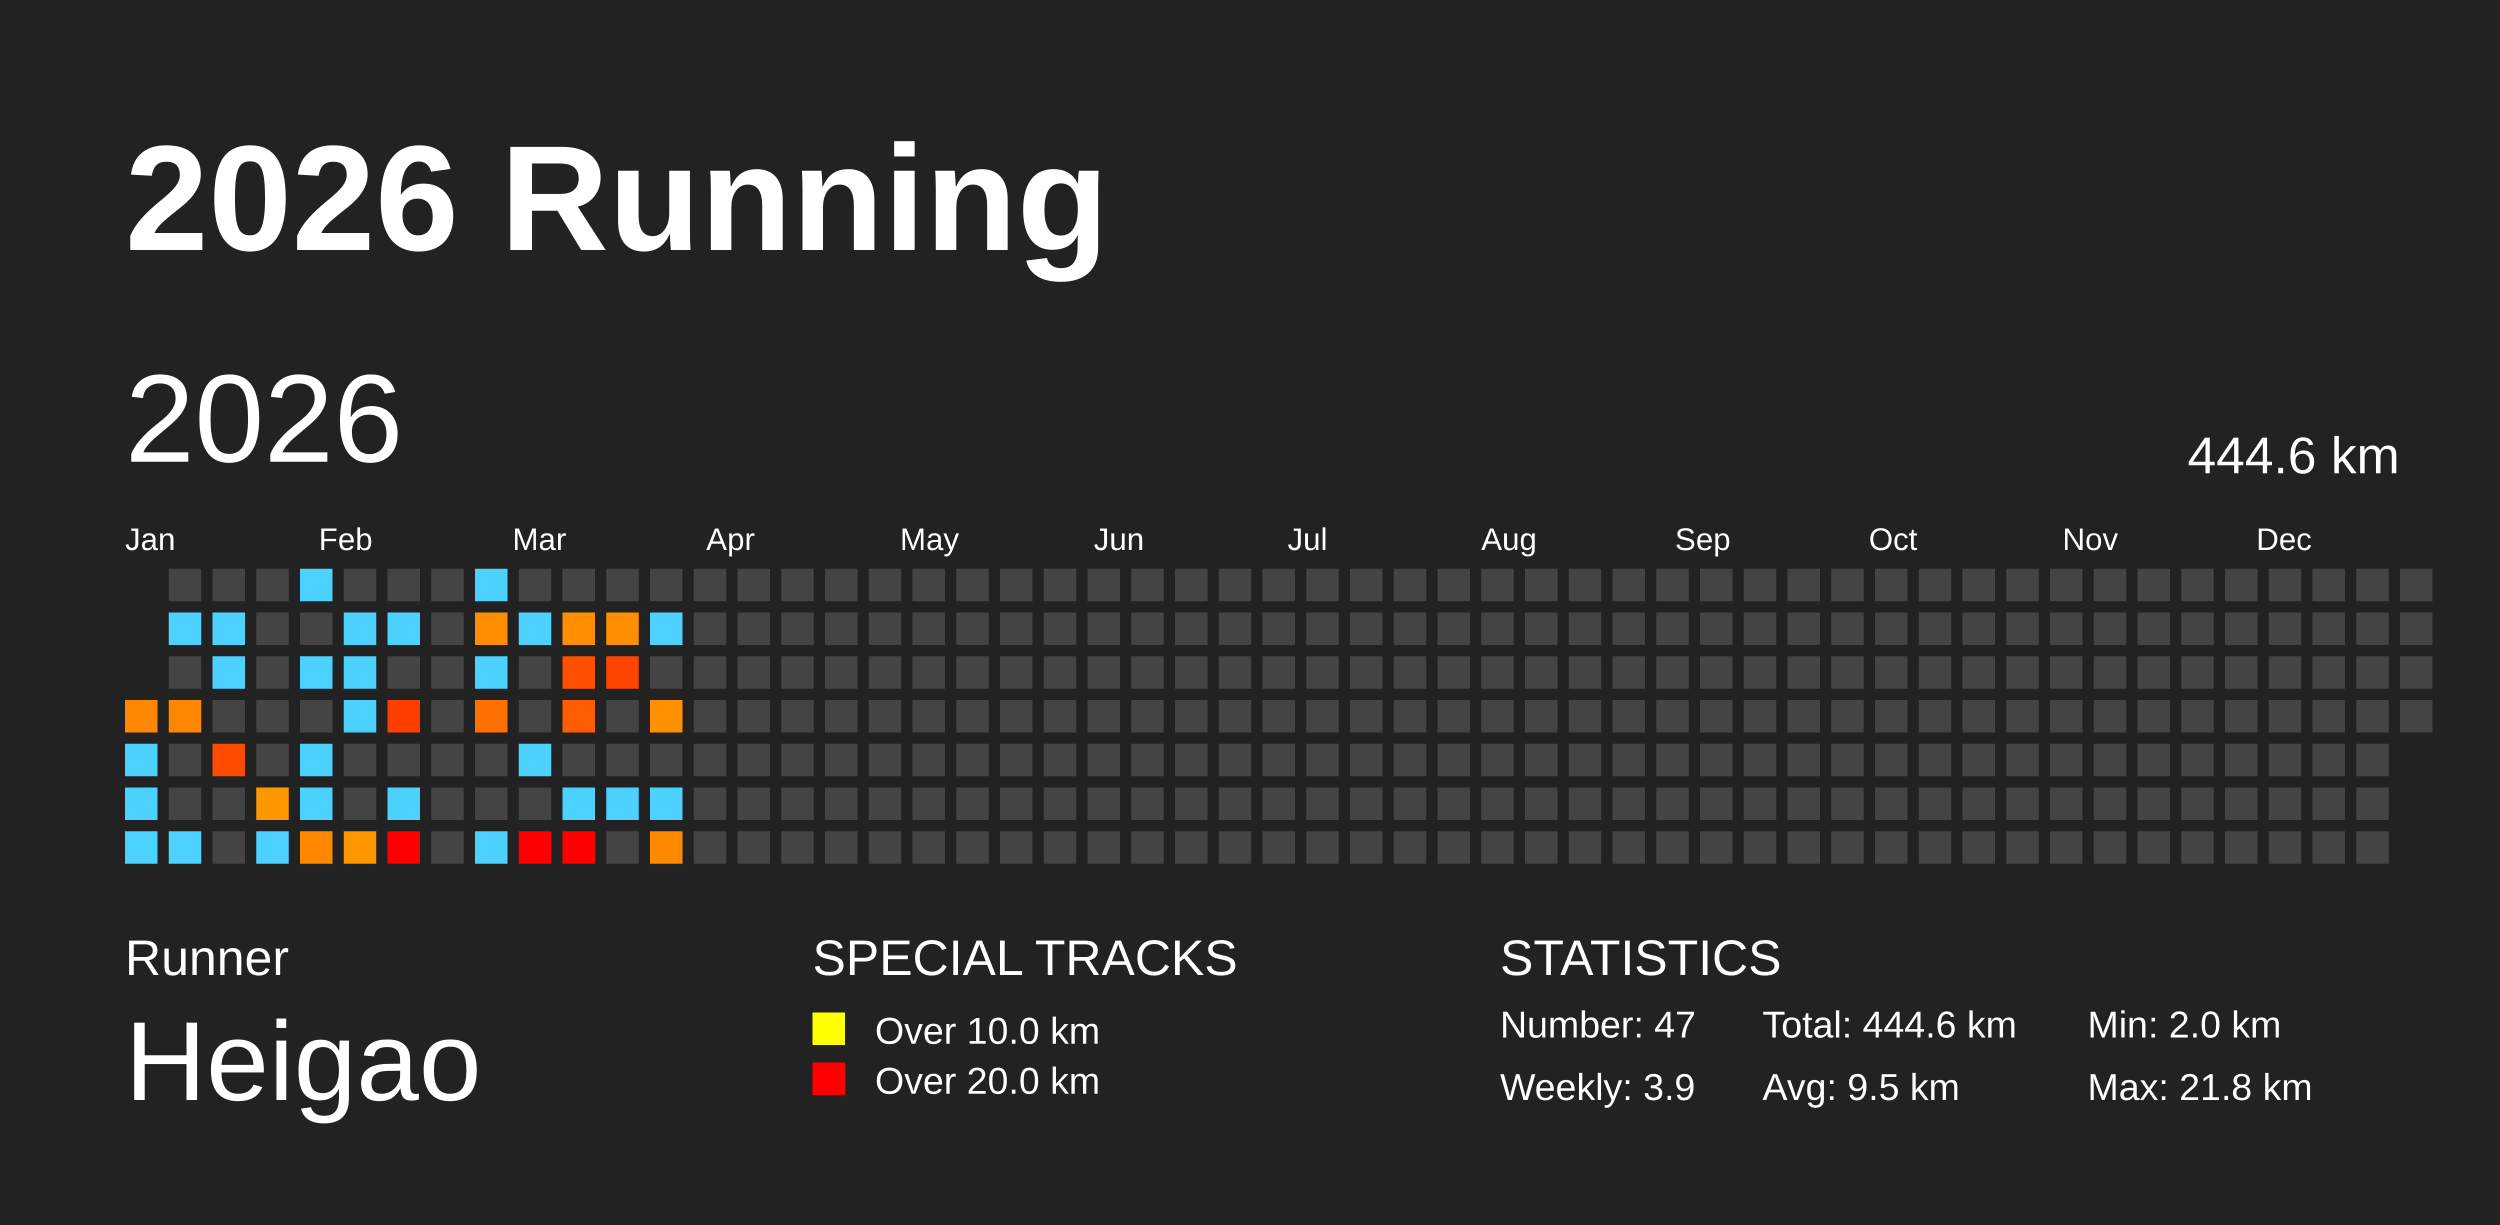
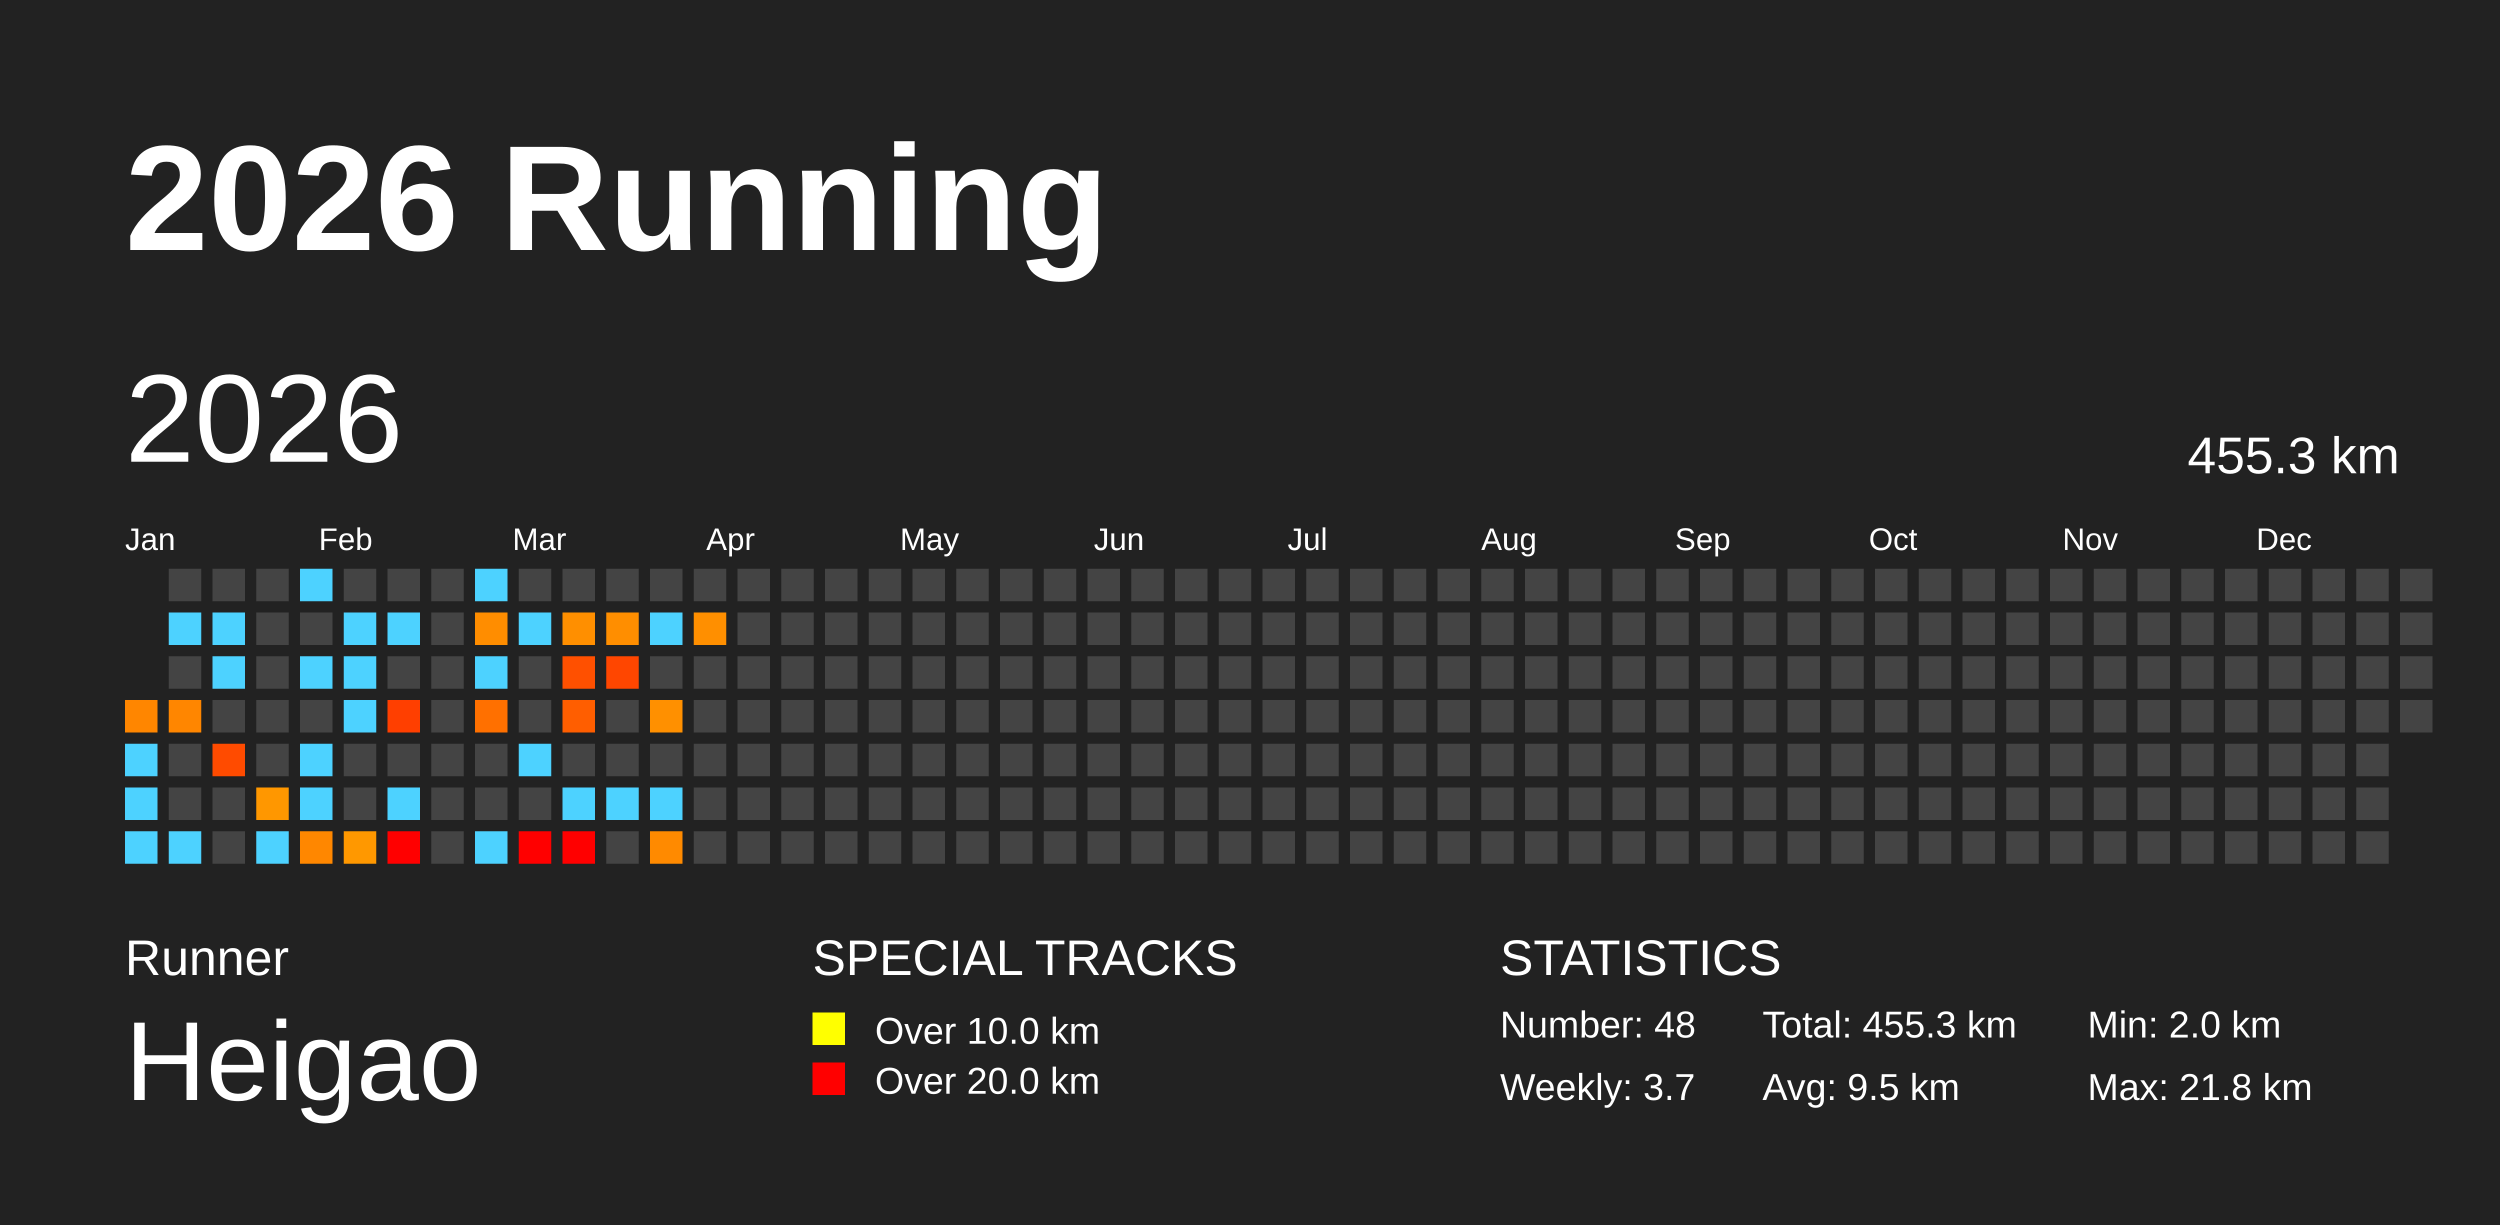
<svg xmlns="http://www.w3.org/2000/svg" baseProfile="full" height="98mm" version="1.1" viewBox="0,0,200,98" width="200mm">
  <defs />
  <rect fill="#222222" height="98" width="200" x="0" y="0" />
  <text fill="#FFFFFF" style="font-size:12px; font-family:Arial; font-weight:bold;" x="10" y="20">2026 Running</text>
  <text fill="#FFFFFF" style="font-size:4px; font-family:Arial" x="10" y="78">Runner</text>
  <text fill="#FFFFFF" style="font-size:9px; font-family:Arial" x="10" y="88">Heigao</text>
  <text fill="#FFFFFF" style="font-size:4px; font-family:Arial" x="65" y="78">SPECIAL TRACKS</text>
  <rect fill="yellow" height="2.6" width="2.6" x="65" y="81" />
  <text fill="#FFFFFF" style="font-size:3px; font-family:Arial" x="70" y="83.5">Over 10.0 km</text>
  <rect fill="red" height="2.6" width="2.6" x="65" y="85" />
  <text fill="#FFFFFF" style="font-size:3px; font-family:Arial" x="70" y="87.5">Over 20.0 km</text>
  <text fill="#FFFFFF" style="font-size:4px; font-family:Arial" x="120" y="78">STATISTICS</text>
-   <text fill="#FFFFFF" style="font-size:3px; font-family:Arial" x="120" y="83">Number: 47</text>
-   <text fill="#FFFFFF" style="font-size:3px; font-family:Arial" x="120" y="88">Weekly: 3.9</text>
-   <text fill="#FFFFFF" style="font-size:3px; font-family:Arial" x="141" y="83">Total: 444.6 km</text>
+   <text fill="#FFFFFF" style="font-size:3px; font-family:Arial" x="120" y="83">Number: 48</text>
+   <text fill="#FFFFFF" style="font-size:3px; font-family:Arial" x="120" y="88">Weekly: 3.7</text>
+   <text fill="#FFFFFF" style="font-size:3px; font-family:Arial" x="141" y="83">Total: 455.3 km</text>
  <text fill="#FFFFFF" style="font-size:3px; font-family:Arial" x="141" y="88">Avg: 9.5 km</text>
  <text fill="#FFFFFF" style="font-size:3px; font-family:Arial" x="167" y="83">Min: 2.0 km</text>
  <text fill="#FFFFFF" style="font-size:3px; font-family:Arial" x="167" y="88">Max: 21.8 km</text>
  <text dominant-baseline="hanging" fill="#FFFFFF" style="font-size:10.0px; font-family:Arial;" x="10" y="30">2026</text>
-   <text dominant-baseline="hanging" fill="#FFFFFF" style="font-size:4.125px; font-family:Arial;" x="175" y="35">444.6 km</text>
+   <text dominant-baseline="hanging" fill="#FFFFFF" style="font-size:4.125px; font-family:Arial;" x="175" y="35">455.3 km</text>
  <text fill="#FFFFFF" style="font-size:2.5px; font-family:Arial" x="10.0" y="44">Jan</text>
  <text fill="#FFFFFF" style="font-size:2.5px; font-family:Arial" x="25.5" y="44">Feb</text>
  <text fill="#FFFFFF" style="font-size:2.5px; font-family:Arial" x="41.0" y="44">Mar</text>
  <text fill="#FFFFFF" style="font-size:2.5px; font-family:Arial" x="56.5" y="44">Apr</text>
  <text fill="#FFFFFF" style="font-size:2.5px; font-family:Arial" x="72.0" y="44">May</text>
  <text fill="#FFFFFF" style="font-size:2.5px; font-family:Arial" x="87.5" y="44">Jun</text>
  <text fill="#FFFFFF" style="font-size:2.5px; font-family:Arial" x="103.0" y="44">Jul</text>
  <text fill="#FFFFFF" style="font-size:2.5px; font-family:Arial" x="118.5" y="44">Aug</text>
  <text fill="#FFFFFF" style="font-size:2.5px; font-family:Arial" x="134.0" y="44">Sep</text>
  <text fill="#FFFFFF" style="font-size:2.5px; font-family:Arial" x="149.5" y="44">Oct</text>
  <text fill="#FFFFFF" style="font-size:2.5px; font-family:Arial" x="165.0" y="44">Nov</text>
  <text fill="#FFFFFF" style="font-size:2.5px; font-family:Arial" x="180.5" y="44">Dec</text>
  <rect fill="#ff8600" height="2.6" width="2.6" x="10.0" y="56.0" />
  <rect fill="#4dd2ff" height="2.6" width="2.6" x="10.0" y="59.5" />
  <rect fill="#4dd2ff" height="2.6" width="2.6" x="10.0" y="63.0" />
  <rect fill="#4dd2ff" height="2.6" width="2.6" x="10.0" y="66.5" />
  <rect fill="#444444" height="2.6" width="2.6" x="13.5" y="45.5" />
  <rect fill="#4dd2ff" height="2.6" width="2.6" x="13.5" y="49.0" />
  <rect fill="#444444" height="2.6" width="2.6" x="13.5" y="52.5" />
  <rect fill="#ff8600" height="2.6" width="2.6" x="13.5" y="56.0" />
  <rect fill="#444444" height="2.6" width="2.6" x="13.5" y="59.5" />
  <rect fill="#444444" height="2.6" width="2.6" x="13.5" y="63.0" />
  <rect fill="#4dd2ff" height="2.6" width="2.6" x="13.5" y="66.5" />
  <rect fill="#444444" height="2.6" width="2.6" x="17.0" y="45.5" />
  <rect fill="#4dd2ff" height="2.6" width="2.6" x="17.0" y="49.0" />
  <rect fill="#4dd2ff" height="2.6" width="2.6" x="17.0" y="52.5" />
  <rect fill="#444444" height="2.6" width="2.6" x="17.0" y="56.0" />
  <rect fill="#ff4b00" height="2.6" width="2.6" x="17.0" y="59.5" />
  <rect fill="#444444" height="2.6" width="2.6" x="17.0" y="63.0" />
  <rect fill="#444444" height="2.6" width="2.6" x="17.0" y="66.5" />
  <rect fill="#444444" height="2.6" width="2.6" x="20.5" y="45.5" />
  <rect fill="#444444" height="2.6" width="2.6" x="20.5" y="49.0" />
  <rect fill="#444444" height="2.6" width="2.6" x="20.5" y="52.5" />
  <rect fill="#444444" height="2.6" width="2.6" x="20.5" y="56.0" />
  <rect fill="#444444" height="2.6" width="2.6" x="20.5" y="59.5" />
  <rect fill="#ff9700" height="2.6" width="2.6" x="20.5" y="63.0" />
  <rect fill="#4dd2ff" height="2.6" width="2.6" x="20.5" y="66.5" />
  <rect fill="#4dd2ff" height="2.6" width="2.6" x="24.0" y="45.5" />
  <rect fill="#444444" height="2.6" width="2.6" x="24.0" y="49.0" />
  <rect fill="#4dd2ff" height="2.6" width="2.6" x="24.0" y="52.5" />
  <rect fill="#444444" height="2.6" width="2.6" x="24.0" y="56.0" />
  <rect fill="#4dd2ff" height="2.6" width="2.6" x="24.0" y="59.5" />
  <rect fill="#4dd2ff" height="2.6" width="2.6" x="24.0" y="63.0" />
  <rect fill="#ff8700" height="2.6" width="2.6" x="24.0" y="66.5" />
  <rect fill="#444444" height="2.6" width="2.6" x="27.5" y="45.5" />
  <rect fill="#4dd2ff" height="2.6" width="2.6" x="27.5" y="49.0" />
  <rect fill="#4dd2ff" height="2.6" width="2.6" x="27.5" y="52.5" />
  <rect fill="#4dd2ff" height="2.6" width="2.6" x="27.5" y="56.0" />
  <rect fill="#444444" height="2.6" width="2.6" x="27.5" y="59.5" />
  <rect fill="#444444" height="2.6" width="2.6" x="27.5" y="63.0" />
  <rect fill="#ff9800" height="2.6" width="2.6" x="27.5" y="66.5" />
  <rect fill="#444444" height="2.6" width="2.6" x="31.0" y="45.5" />
  <rect fill="#4dd2ff" height="2.6" width="2.6" x="31.0" y="49.0" />
  <rect fill="#444444" height="2.6" width="2.6" x="31.0" y="52.5" />
  <rect fill="#ff3f00" height="2.6" width="2.6" x="31.0" y="56.0" />
  <rect fill="#444444" height="2.6" width="2.6" x="31.0" y="59.5" />
  <rect fill="#4dd2ff" height="2.6" width="2.6" x="31.0" y="63.0" />
  <rect fill="red" height="2.6" width="2.6" x="31.0" y="66.5" />
  <rect fill="#444444" height="2.6" width="2.6" x="34.5" y="45.5" />
  <rect fill="#444444" height="2.6" width="2.6" x="34.5" y="49.0" />
  <rect fill="#444444" height="2.6" width="2.6" x="34.5" y="52.5" />
  <rect fill="#444444" height="2.6" width="2.6" x="34.5" y="56.0" />
  <rect fill="#444444" height="2.6" width="2.6" x="34.5" y="59.5" />
  <rect fill="#444444" height="2.6" width="2.6" x="34.5" y="63.0" />
  <rect fill="#444444" height="2.6" width="2.6" x="34.5" y="66.5" />
  <rect fill="#4dd2ff" height="2.6" width="2.6" x="38.0" y="45.5" />
  <rect fill="#ff8d00" height="2.6" width="2.6" x="38.0" y="49.0" />
  <rect fill="#4dd2ff" height="2.6" width="2.6" x="38.0" y="52.5" />
  <rect fill="#ff7000" height="2.6" width="2.6" x="38.0" y="56.0" />
  <rect fill="#444444" height="2.6" width="2.6" x="38.0" y="59.5" />
  <rect fill="#444444" height="2.6" width="2.6" x="38.0" y="63.0" />
  <rect fill="#4dd2ff" height="2.6" width="2.6" x="38.0" y="66.5" />
  <rect fill="#444444" height="2.6" width="2.6" x="41.5" y="45.5" />
  <rect fill="#4dd2ff" height="2.6" width="2.6" x="41.5" y="49.0" />
  <rect fill="#444444" height="2.6" width="2.6" x="41.5" y="52.5" />
  <rect fill="#444444" height="2.6" width="2.6" x="41.5" y="56.0" />
  <rect fill="#4dd2ff" height="2.6" width="2.6" x="41.5" y="59.5" />
  <rect fill="#444444" height="2.6" width="2.6" x="41.5" y="63.0" />
  <rect fill="red" height="2.6" width="2.6" x="41.5" y="66.5" />
  <rect fill="#444444" height="2.6" width="2.6" x="45.0" y="45.5" />
  <rect fill="#ff8f00" height="2.6" width="2.6" x="45.0" y="49.0" />
  <rect fill="#ff5000" height="2.6" width="2.6" x="45.0" y="52.5" />
  <rect fill="#ff5e00" height="2.6" width="2.6" x="45.0" y="56.0" />
  <rect fill="#444444" height="2.6" width="2.6" x="45.0" y="59.5" />
  <rect fill="#4dd2ff" height="2.6" width="2.6" x="45.0" y="63.0" />
  <rect fill="red" height="2.6" width="2.6" x="45.0" y="66.5" />
  <rect fill="#444444" height="2.6" width="2.6" x="48.5" y="45.5" />
  <rect fill="#ff8e00" height="2.6" width="2.6" x="48.5" y="49.0" />
  <rect fill="#ff4600" height="2.6" width="2.6" x="48.5" y="52.5" />
  <rect fill="#444444" height="2.6" width="2.6" x="48.5" y="56.0" />
  <rect fill="#444444" height="2.6" width="2.6" x="48.5" y="59.5" />
  <rect fill="#4dd2ff" height="2.6" width="2.6" x="48.5" y="63.0" />
  <rect fill="#444444" height="2.6" width="2.6" x="48.5" y="66.5" />
  <rect fill="#444444" height="2.6" width="2.6" x="52.0" y="45.5" />
  <rect fill="#4dd2ff" height="2.6" width="2.6" x="52.0" y="49.0" />
  <rect fill="#444444" height="2.6" width="2.6" x="52.0" y="52.5" />
  <rect fill="#ff9000" height="2.6" width="2.6" x="52.0" y="56.0" />
  <rect fill="#444444" height="2.6" width="2.6" x="52.0" y="59.5" />
  <rect fill="#4dd2ff" height="2.6" width="2.6" x="52.0" y="63.0" />
  <rect fill="#ff8a00" height="2.6" width="2.6" x="52.0" y="66.5" />
  <rect fill="#444444" height="2.6" width="2.6" x="55.5" y="45.5" />
-   <rect fill="#444444" height="2.6" width="2.6" x="55.5" y="49.0" />
+   <rect fill="#ff8f00" height="2.6" width="2.6" x="55.5" y="49.0" />
  <rect fill="#444444" height="2.6" width="2.6" x="55.5" y="52.5" />
  <rect fill="#444444" height="2.6" width="2.6" x="55.5" y="56.0" />
  <rect fill="#444444" height="2.6" width="2.6" x="55.5" y="59.5" />
  <rect fill="#444444" height="2.6" width="2.6" x="55.5" y="63.0" />
  <rect fill="#444444" height="2.6" width="2.6" x="55.5" y="66.5" />
  <rect fill="#444444" height="2.6" width="2.6" x="59.0" y="45.5" />
  <rect fill="#444444" height="2.6" width="2.6" x="59.0" y="49.0" />
  <rect fill="#444444" height="2.6" width="2.6" x="59.0" y="52.5" />
  <rect fill="#444444" height="2.6" width="2.6" x="59.0" y="56.0" />
  <rect fill="#444444" height="2.6" width="2.6" x="59.0" y="59.5" />
  <rect fill="#444444" height="2.6" width="2.6" x="59.0" y="63.0" />
  <rect fill="#444444" height="2.6" width="2.6" x="59.0" y="66.5" />
  <rect fill="#444444" height="2.6" width="2.6" x="62.5" y="45.5" />
  <rect fill="#444444" height="2.6" width="2.6" x="62.5" y="49.0" />
  <rect fill="#444444" height="2.6" width="2.6" x="62.5" y="52.5" />
  <rect fill="#444444" height="2.6" width="2.6" x="62.5" y="56.0" />
  <rect fill="#444444" height="2.6" width="2.6" x="62.5" y="59.5" />
  <rect fill="#444444" height="2.6" width="2.6" x="62.5" y="63.0" />
  <rect fill="#444444" height="2.6" width="2.6" x="62.5" y="66.5" />
  <rect fill="#444444" height="2.6" width="2.6" x="66.0" y="45.5" />
  <rect fill="#444444" height="2.6" width="2.6" x="66.0" y="49.0" />
  <rect fill="#444444" height="2.6" width="2.6" x="66.0" y="52.5" />
  <rect fill="#444444" height="2.6" width="2.6" x="66.0" y="56.0" />
  <rect fill="#444444" height="2.6" width="2.6" x="66.0" y="59.5" />
  <rect fill="#444444" height="2.6" width="2.6" x="66.0" y="63.0" />
  <rect fill="#444444" height="2.6" width="2.6" x="66.0" y="66.5" />
  <rect fill="#444444" height="2.6" width="2.6" x="69.5" y="45.5" />
  <rect fill="#444444" height="2.6" width="2.6" x="69.5" y="49.0" />
  <rect fill="#444444" height="2.6" width="2.6" x="69.5" y="52.5" />
  <rect fill="#444444" height="2.6" width="2.6" x="69.5" y="56.0" />
  <rect fill="#444444" height="2.6" width="2.6" x="69.5" y="59.5" />
  <rect fill="#444444" height="2.6" width="2.6" x="69.5" y="63.0" />
  <rect fill="#444444" height="2.6" width="2.6" x="69.5" y="66.5" />
  <rect fill="#444444" height="2.6" width="2.6" x="73.0" y="45.5" />
  <rect fill="#444444" height="2.6" width="2.6" x="73.0" y="49.0" />
  <rect fill="#444444" height="2.6" width="2.6" x="73.0" y="52.5" />
  <rect fill="#444444" height="2.6" width="2.6" x="73.0" y="56.0" />
  <rect fill="#444444" height="2.6" width="2.6" x="73.0" y="59.5" />
  <rect fill="#444444" height="2.6" width="2.6" x="73.0" y="63.0" />
  <rect fill="#444444" height="2.6" width="2.6" x="73.0" y="66.5" />
  <rect fill="#444444" height="2.6" width="2.6" x="76.5" y="45.5" />
  <rect fill="#444444" height="2.6" width="2.6" x="76.5" y="49.0" />
  <rect fill="#444444" height="2.6" width="2.6" x="76.5" y="52.5" />
  <rect fill="#444444" height="2.6" width="2.6" x="76.5" y="56.0" />
  <rect fill="#444444" height="2.6" width="2.6" x="76.5" y="59.5" />
  <rect fill="#444444" height="2.6" width="2.6" x="76.5" y="63.0" />
  <rect fill="#444444" height="2.6" width="2.6" x="76.5" y="66.5" />
  <rect fill="#444444" height="2.6" width="2.6" x="80.0" y="45.5" />
  <rect fill="#444444" height="2.6" width="2.6" x="80.0" y="49.0" />
  <rect fill="#444444" height="2.6" width="2.6" x="80.0" y="52.5" />
  <rect fill="#444444" height="2.6" width="2.6" x="80.0" y="56.0" />
  <rect fill="#444444" height="2.6" width="2.6" x="80.0" y="59.5" />
  <rect fill="#444444" height="2.6" width="2.6" x="80.0" y="63.0" />
  <rect fill="#444444" height="2.6" width="2.6" x="80.0" y="66.5" />
  <rect fill="#444444" height="2.6" width="2.6" x="83.5" y="45.5" />
  <rect fill="#444444" height="2.6" width="2.6" x="83.5" y="49.0" />
  <rect fill="#444444" height="2.6" width="2.6" x="83.5" y="52.5" />
  <rect fill="#444444" height="2.6" width="2.6" x="83.5" y="56.0" />
  <rect fill="#444444" height="2.6" width="2.6" x="83.5" y="59.5" />
  <rect fill="#444444" height="2.6" width="2.6" x="83.5" y="63.0" />
  <rect fill="#444444" height="2.6" width="2.6" x="83.5" y="66.5" />
  <rect fill="#444444" height="2.6" width="2.6" x="87.0" y="45.5" />
  <rect fill="#444444" height="2.6" width="2.6" x="87.0" y="49.0" />
  <rect fill="#444444" height="2.6" width="2.6" x="87.0" y="52.5" />
  <rect fill="#444444" height="2.6" width="2.6" x="87.0" y="56.0" />
  <rect fill="#444444" height="2.6" width="2.6" x="87.0" y="59.5" />
  <rect fill="#444444" height="2.6" width="2.6" x="87.0" y="63.0" />
  <rect fill="#444444" height="2.6" width="2.6" x="87.0" y="66.5" />
  <rect fill="#444444" height="2.6" width="2.6" x="90.5" y="45.5" />
  <rect fill="#444444" height="2.6" width="2.6" x="90.5" y="49.0" />
  <rect fill="#444444" height="2.6" width="2.6" x="90.5" y="52.5" />
  <rect fill="#444444" height="2.6" width="2.6" x="90.5" y="56.0" />
  <rect fill="#444444" height="2.6" width="2.6" x="90.5" y="59.5" />
  <rect fill="#444444" height="2.6" width="2.6" x="90.5" y="63.0" />
  <rect fill="#444444" height="2.6" width="2.6" x="90.5" y="66.5" />
  <rect fill="#444444" height="2.6" width="2.6" x="94.0" y="45.5" />
  <rect fill="#444444" height="2.6" width="2.6" x="94.0" y="49.0" />
  <rect fill="#444444" height="2.6" width="2.6" x="94.0" y="52.5" />
  <rect fill="#444444" height="2.6" width="2.6" x="94.0" y="56.0" />
  <rect fill="#444444" height="2.6" width="2.6" x="94.0" y="59.5" />
  <rect fill="#444444" height="2.6" width="2.6" x="94.0" y="63.0" />
  <rect fill="#444444" height="2.6" width="2.6" x="94.0" y="66.5" />
  <rect fill="#444444" height="2.6" width="2.6" x="97.5" y="45.5" />
  <rect fill="#444444" height="2.6" width="2.6" x="97.5" y="49.0" />
  <rect fill="#444444" height="2.6" width="2.6" x="97.5" y="52.5" />
  <rect fill="#444444" height="2.6" width="2.6" x="97.5" y="56.0" />
  <rect fill="#444444" height="2.6" width="2.6" x="97.5" y="59.5" />
  <rect fill="#444444" height="2.6" width="2.6" x="97.5" y="63.0" />
  <rect fill="#444444" height="2.6" width="2.6" x="97.5" y="66.5" />
  <rect fill="#444444" height="2.6" width="2.6" x="101.0" y="45.5" />
  <rect fill="#444444" height="2.6" width="2.6" x="101.0" y="49.0" />
  <rect fill="#444444" height="2.6" width="2.6" x="101.0" y="52.5" />
  <rect fill="#444444" height="2.6" width="2.6" x="101.0" y="56.0" />
  <rect fill="#444444" height="2.6" width="2.6" x="101.0" y="59.5" />
  <rect fill="#444444" height="2.6" width="2.6" x="101.0" y="63.0" />
  <rect fill="#444444" height="2.6" width="2.6" x="101.0" y="66.5" />
  <rect fill="#444444" height="2.6" width="2.6" x="104.5" y="45.5" />
  <rect fill="#444444" height="2.6" width="2.6" x="104.5" y="49.0" />
  <rect fill="#444444" height="2.6" width="2.6" x="104.5" y="52.5" />
  <rect fill="#444444" height="2.6" width="2.6" x="104.5" y="56.0" />
  <rect fill="#444444" height="2.6" width="2.6" x="104.5" y="59.5" />
  <rect fill="#444444" height="2.6" width="2.6" x="104.5" y="63.0" />
  <rect fill="#444444" height="2.6" width="2.6" x="104.5" y="66.5" />
  <rect fill="#444444" height="2.6" width="2.6" x="108.0" y="45.5" />
  <rect fill="#444444" height="2.6" width="2.6" x="108.0" y="49.0" />
  <rect fill="#444444" height="2.6" width="2.6" x="108.0" y="52.5" />
  <rect fill="#444444" height="2.6" width="2.6" x="108.0" y="56.0" />
  <rect fill="#444444" height="2.6" width="2.6" x="108.0" y="59.5" />
  <rect fill="#444444" height="2.6" width="2.6" x="108.0" y="63.0" />
  <rect fill="#444444" height="2.6" width="2.6" x="108.0" y="66.5" />
  <rect fill="#444444" height="2.6" width="2.6" x="111.5" y="45.5" />
  <rect fill="#444444" height="2.6" width="2.6" x="111.5" y="49.0" />
  <rect fill="#444444" height="2.6" width="2.6" x="111.5" y="52.5" />
  <rect fill="#444444" height="2.6" width="2.6" x="111.5" y="56.0" />
  <rect fill="#444444" height="2.6" width="2.6" x="111.5" y="59.5" />
  <rect fill="#444444" height="2.6" width="2.6" x="111.5" y="63.0" />
  <rect fill="#444444" height="2.6" width="2.6" x="111.5" y="66.5" />
  <rect fill="#444444" height="2.6" width="2.6" x="115.0" y="45.5" />
  <rect fill="#444444" height="2.6" width="2.6" x="115.0" y="49.0" />
  <rect fill="#444444" height="2.6" width="2.6" x="115.0" y="52.5" />
  <rect fill="#444444" height="2.6" width="2.6" x="115.0" y="56.0" />
  <rect fill="#444444" height="2.6" width="2.6" x="115.0" y="59.5" />
  <rect fill="#444444" height="2.6" width="2.6" x="115.0" y="63.0" />
  <rect fill="#444444" height="2.6" width="2.6" x="115.0" y="66.5" />
  <rect fill="#444444" height="2.6" width="2.6" x="118.5" y="45.5" />
  <rect fill="#444444" height="2.6" width="2.6" x="118.5" y="49.0" />
  <rect fill="#444444" height="2.6" width="2.6" x="118.5" y="52.5" />
  <rect fill="#444444" height="2.6" width="2.6" x="118.5" y="56.0" />
  <rect fill="#444444" height="2.6" width="2.6" x="118.5" y="59.5" />
  <rect fill="#444444" height="2.6" width="2.6" x="118.5" y="63.0" />
  <rect fill="#444444" height="2.6" width="2.6" x="118.5" y="66.5" />
  <rect fill="#444444" height="2.6" width="2.6" x="122.0" y="45.5" />
  <rect fill="#444444" height="2.6" width="2.6" x="122.0" y="49.0" />
  <rect fill="#444444" height="2.6" width="2.6" x="122.0" y="52.5" />
  <rect fill="#444444" height="2.6" width="2.6" x="122.0" y="56.0" />
  <rect fill="#444444" height="2.6" width="2.6" x="122.0" y="59.5" />
  <rect fill="#444444" height="2.6" width="2.6" x="122.0" y="63.0" />
  <rect fill="#444444" height="2.6" width="2.6" x="122.0" y="66.5" />
  <rect fill="#444444" height="2.6" width="2.6" x="125.5" y="45.5" />
  <rect fill="#444444" height="2.6" width="2.6" x="125.5" y="49.0" />
  <rect fill="#444444" height="2.6" width="2.6" x="125.5" y="52.5" />
  <rect fill="#444444" height="2.6" width="2.6" x="125.5" y="56.0" />
  <rect fill="#444444" height="2.6" width="2.6" x="125.5" y="59.5" />
  <rect fill="#444444" height="2.6" width="2.6" x="125.5" y="63.0" />
  <rect fill="#444444" height="2.6" width="2.6" x="125.5" y="66.5" />
  <rect fill="#444444" height="2.6" width="2.6" x="129.0" y="45.5" />
  <rect fill="#444444" height="2.6" width="2.6" x="129.0" y="49.0" />
  <rect fill="#444444" height="2.6" width="2.6" x="129.0" y="52.5" />
  <rect fill="#444444" height="2.6" width="2.6" x="129.0" y="56.0" />
  <rect fill="#444444" height="2.6" width="2.6" x="129.0" y="59.5" />
  <rect fill="#444444" height="2.6" width="2.6" x="129.0" y="63.0" />
  <rect fill="#444444" height="2.6" width="2.6" x="129.0" y="66.5" />
  <rect fill="#444444" height="2.6" width="2.6" x="132.5" y="45.5" />
  <rect fill="#444444" height="2.6" width="2.6" x="132.5" y="49.0" />
  <rect fill="#444444" height="2.6" width="2.6" x="132.5" y="52.5" />
  <rect fill="#444444" height="2.6" width="2.6" x="132.5" y="56.0" />
  <rect fill="#444444" height="2.6" width="2.6" x="132.5" y="59.5" />
  <rect fill="#444444" height="2.6" width="2.6" x="132.5" y="63.0" />
  <rect fill="#444444" height="2.6" width="2.6" x="132.5" y="66.5" />
  <rect fill="#444444" height="2.6" width="2.6" x="136.0" y="45.5" />
  <rect fill="#444444" height="2.6" width="2.6" x="136.0" y="49.0" />
  <rect fill="#444444" height="2.6" width="2.6" x="136.0" y="52.5" />
  <rect fill="#444444" height="2.6" width="2.6" x="136.0" y="56.0" />
  <rect fill="#444444" height="2.6" width="2.6" x="136.0" y="59.5" />
  <rect fill="#444444" height="2.6" width="2.6" x="136.0" y="63.0" />
  <rect fill="#444444" height="2.6" width="2.6" x="136.0" y="66.5" />
  <rect fill="#444444" height="2.6" width="2.6" x="139.5" y="45.5" />
  <rect fill="#444444" height="2.6" width="2.6" x="139.5" y="49.0" />
  <rect fill="#444444" height="2.6" width="2.6" x="139.5" y="52.5" />
  <rect fill="#444444" height="2.6" width="2.6" x="139.5" y="56.0" />
  <rect fill="#444444" height="2.6" width="2.6" x="139.5" y="59.5" />
  <rect fill="#444444" height="2.6" width="2.6" x="139.5" y="63.0" />
  <rect fill="#444444" height="2.6" width="2.6" x="139.5" y="66.5" />
  <rect fill="#444444" height="2.6" width="2.6" x="143.0" y="45.5" />
  <rect fill="#444444" height="2.6" width="2.6" x="143.0" y="49.0" />
  <rect fill="#444444" height="2.6" width="2.6" x="143.0" y="52.5" />
  <rect fill="#444444" height="2.6" width="2.6" x="143.0" y="56.0" />
  <rect fill="#444444" height="2.6" width="2.6" x="143.0" y="59.5" />
  <rect fill="#444444" height="2.6" width="2.6" x="143.0" y="63.0" />
  <rect fill="#444444" height="2.6" width="2.6" x="143.0" y="66.5" />
  <rect fill="#444444" height="2.6" width="2.6" x="146.5" y="45.5" />
  <rect fill="#444444" height="2.6" width="2.6" x="146.5" y="49.0" />
  <rect fill="#444444" height="2.6" width="2.6" x="146.5" y="52.5" />
  <rect fill="#444444" height="2.6" width="2.6" x="146.5" y="56.0" />
  <rect fill="#444444" height="2.6" width="2.6" x="146.5" y="59.5" />
  <rect fill="#444444" height="2.6" width="2.6" x="146.5" y="63.0" />
  <rect fill="#444444" height="2.6" width="2.6" x="146.5" y="66.5" />
  <rect fill="#444444" height="2.6" width="2.6" x="150.0" y="45.5" />
  <rect fill="#444444" height="2.6" width="2.6" x="150.0" y="49.0" />
  <rect fill="#444444" height="2.6" width="2.6" x="150.0" y="52.5" />
  <rect fill="#444444" height="2.6" width="2.6" x="150.0" y="56.0" />
  <rect fill="#444444" height="2.6" width="2.6" x="150.0" y="59.5" />
  <rect fill="#444444" height="2.6" width="2.6" x="150.0" y="63.0" />
  <rect fill="#444444" height="2.6" width="2.6" x="150.0" y="66.5" />
  <rect fill="#444444" height="2.6" width="2.6" x="153.5" y="45.5" />
  <rect fill="#444444" height="2.6" width="2.6" x="153.5" y="49.0" />
  <rect fill="#444444" height="2.6" width="2.6" x="153.5" y="52.5" />
  <rect fill="#444444" height="2.6" width="2.6" x="153.5" y="56.0" />
  <rect fill="#444444" height="2.6" width="2.6" x="153.5" y="59.5" />
  <rect fill="#444444" height="2.6" width="2.6" x="153.5" y="63.0" />
  <rect fill="#444444" height="2.6" width="2.6" x="153.5" y="66.5" />
  <rect fill="#444444" height="2.6" width="2.6" x="157.0" y="45.5" />
  <rect fill="#444444" height="2.6" width="2.6" x="157.0" y="49.0" />
  <rect fill="#444444" height="2.6" width="2.6" x="157.0" y="52.5" />
  <rect fill="#444444" height="2.6" width="2.6" x="157.0" y="56.0" />
  <rect fill="#444444" height="2.6" width="2.6" x="157.0" y="59.5" />
  <rect fill="#444444" height="2.6" width="2.6" x="157.0" y="63.0" />
  <rect fill="#444444" height="2.6" width="2.6" x="157.0" y="66.5" />
  <rect fill="#444444" height="2.6" width="2.6" x="160.5" y="45.5" />
  <rect fill="#444444" height="2.6" width="2.6" x="160.5" y="49.0" />
  <rect fill="#444444" height="2.6" width="2.6" x="160.5" y="52.5" />
  <rect fill="#444444" height="2.6" width="2.6" x="160.5" y="56.0" />
  <rect fill="#444444" height="2.6" width="2.6" x="160.5" y="59.5" />
  <rect fill="#444444" height="2.6" width="2.6" x="160.5" y="63.0" />
  <rect fill="#444444" height="2.6" width="2.6" x="160.5" y="66.5" />
  <rect fill="#444444" height="2.6" width="2.6" x="164.0" y="45.5" />
  <rect fill="#444444" height="2.6" width="2.6" x="164.0" y="49.0" />
  <rect fill="#444444" height="2.6" width="2.6" x="164.0" y="52.5" />
  <rect fill="#444444" height="2.6" width="2.6" x="164.0" y="56.0" />
  <rect fill="#444444" height="2.6" width="2.6" x="164.0" y="59.5" />
  <rect fill="#444444" height="2.6" width="2.6" x="164.0" y="63.0" />
  <rect fill="#444444" height="2.6" width="2.6" x="164.0" y="66.5" />
  <rect fill="#444444" height="2.6" width="2.6" x="167.5" y="45.5" />
  <rect fill="#444444" height="2.6" width="2.6" x="167.5" y="49.0" />
  <rect fill="#444444" height="2.6" width="2.6" x="167.5" y="52.5" />
  <rect fill="#444444" height="2.6" width="2.6" x="167.5" y="56.0" />
  <rect fill="#444444" height="2.6" width="2.6" x="167.5" y="59.5" />
  <rect fill="#444444" height="2.6" width="2.6" x="167.5" y="63.0" />
  <rect fill="#444444" height="2.6" width="2.6" x="167.5" y="66.5" />
  <rect fill="#444444" height="2.6" width="2.6" x="171.0" y="45.5" />
  <rect fill="#444444" height="2.6" width="2.6" x="171.0" y="49.0" />
  <rect fill="#444444" height="2.6" width="2.6" x="171.0" y="52.5" />
  <rect fill="#444444" height="2.6" width="2.6" x="171.0" y="56.0" />
  <rect fill="#444444" height="2.6" width="2.6" x="171.0" y="59.5" />
  <rect fill="#444444" height="2.6" width="2.6" x="171.0" y="63.0" />
  <rect fill="#444444" height="2.6" width="2.6" x="171.0" y="66.5" />
  <rect fill="#444444" height="2.6" width="2.6" x="174.5" y="45.5" />
  <rect fill="#444444" height="2.6" width="2.6" x="174.5" y="49.0" />
  <rect fill="#444444" height="2.6" width="2.6" x="174.5" y="52.5" />
  <rect fill="#444444" height="2.6" width="2.6" x="174.5" y="56.0" />
  <rect fill="#444444" height="2.6" width="2.6" x="174.5" y="59.5" />
  <rect fill="#444444" height="2.6" width="2.6" x="174.5" y="63.0" />
  <rect fill="#444444" height="2.6" width="2.6" x="174.5" y="66.5" />
  <rect fill="#444444" height="2.6" width="2.6" x="178.0" y="45.5" />
  <rect fill="#444444" height="2.6" width="2.6" x="178.0" y="49.0" />
  <rect fill="#444444" height="2.6" width="2.6" x="178.0" y="52.5" />
  <rect fill="#444444" height="2.6" width="2.6" x="178.0" y="56.0" />
  <rect fill="#444444" height="2.6" width="2.6" x="178.0" y="59.5" />
  <rect fill="#444444" height="2.6" width="2.6" x="178.0" y="63.0" />
  <rect fill="#444444" height="2.6" width="2.6" x="178.0" y="66.5" />
  <rect fill="#444444" height="2.6" width="2.6" x="181.5" y="45.5" />
  <rect fill="#444444" height="2.6" width="2.6" x="181.5" y="49.0" />
  <rect fill="#444444" height="2.6" width="2.6" x="181.5" y="52.5" />
  <rect fill="#444444" height="2.6" width="2.6" x="181.5" y="56.0" />
  <rect fill="#444444" height="2.6" width="2.6" x="181.5" y="59.5" />
  <rect fill="#444444" height="2.6" width="2.6" x="181.5" y="63.0" />
  <rect fill="#444444" height="2.6" width="2.6" x="181.5" y="66.5" />
  <rect fill="#444444" height="2.6" width="2.6" x="185.0" y="45.5" />
  <rect fill="#444444" height="2.6" width="2.6" x="185.0" y="49.0" />
  <rect fill="#444444" height="2.6" width="2.6" x="185.0" y="52.5" />
  <rect fill="#444444" height="2.6" width="2.6" x="185.0" y="56.0" />
  <rect fill="#444444" height="2.6" width="2.6" x="185.0" y="59.5" />
  <rect fill="#444444" height="2.6" width="2.6" x="185.0" y="63.0" />
  <rect fill="#444444" height="2.6" width="2.6" x="185.0" y="66.5" />
  <rect fill="#444444" height="2.6" width="2.6" x="188.5" y="45.5" />
  <rect fill="#444444" height="2.6" width="2.6" x="188.5" y="49.0" />
  <rect fill="#444444" height="2.6" width="2.6" x="188.5" y="52.5" />
  <rect fill="#444444" height="2.6" width="2.6" x="188.5" y="56.0" />
  <rect fill="#444444" height="2.6" width="2.6" x="188.5" y="59.5" />
  <rect fill="#444444" height="2.6" width="2.6" x="188.5" y="63.0" />
  <rect fill="#444444" height="2.6" width="2.6" x="188.5" y="66.5" />
  <rect fill="#444444" height="2.6" width="2.6" x="192.0" y="45.5" />
  <rect fill="#444444" height="2.6" width="2.6" x="192.0" y="49.0" />
  <rect fill="#444444" height="2.6" width="2.6" x="192.0" y="52.5" />
  <rect fill="#444444" height="2.6" width="2.6" x="192.0" y="56.0" />
</svg>
